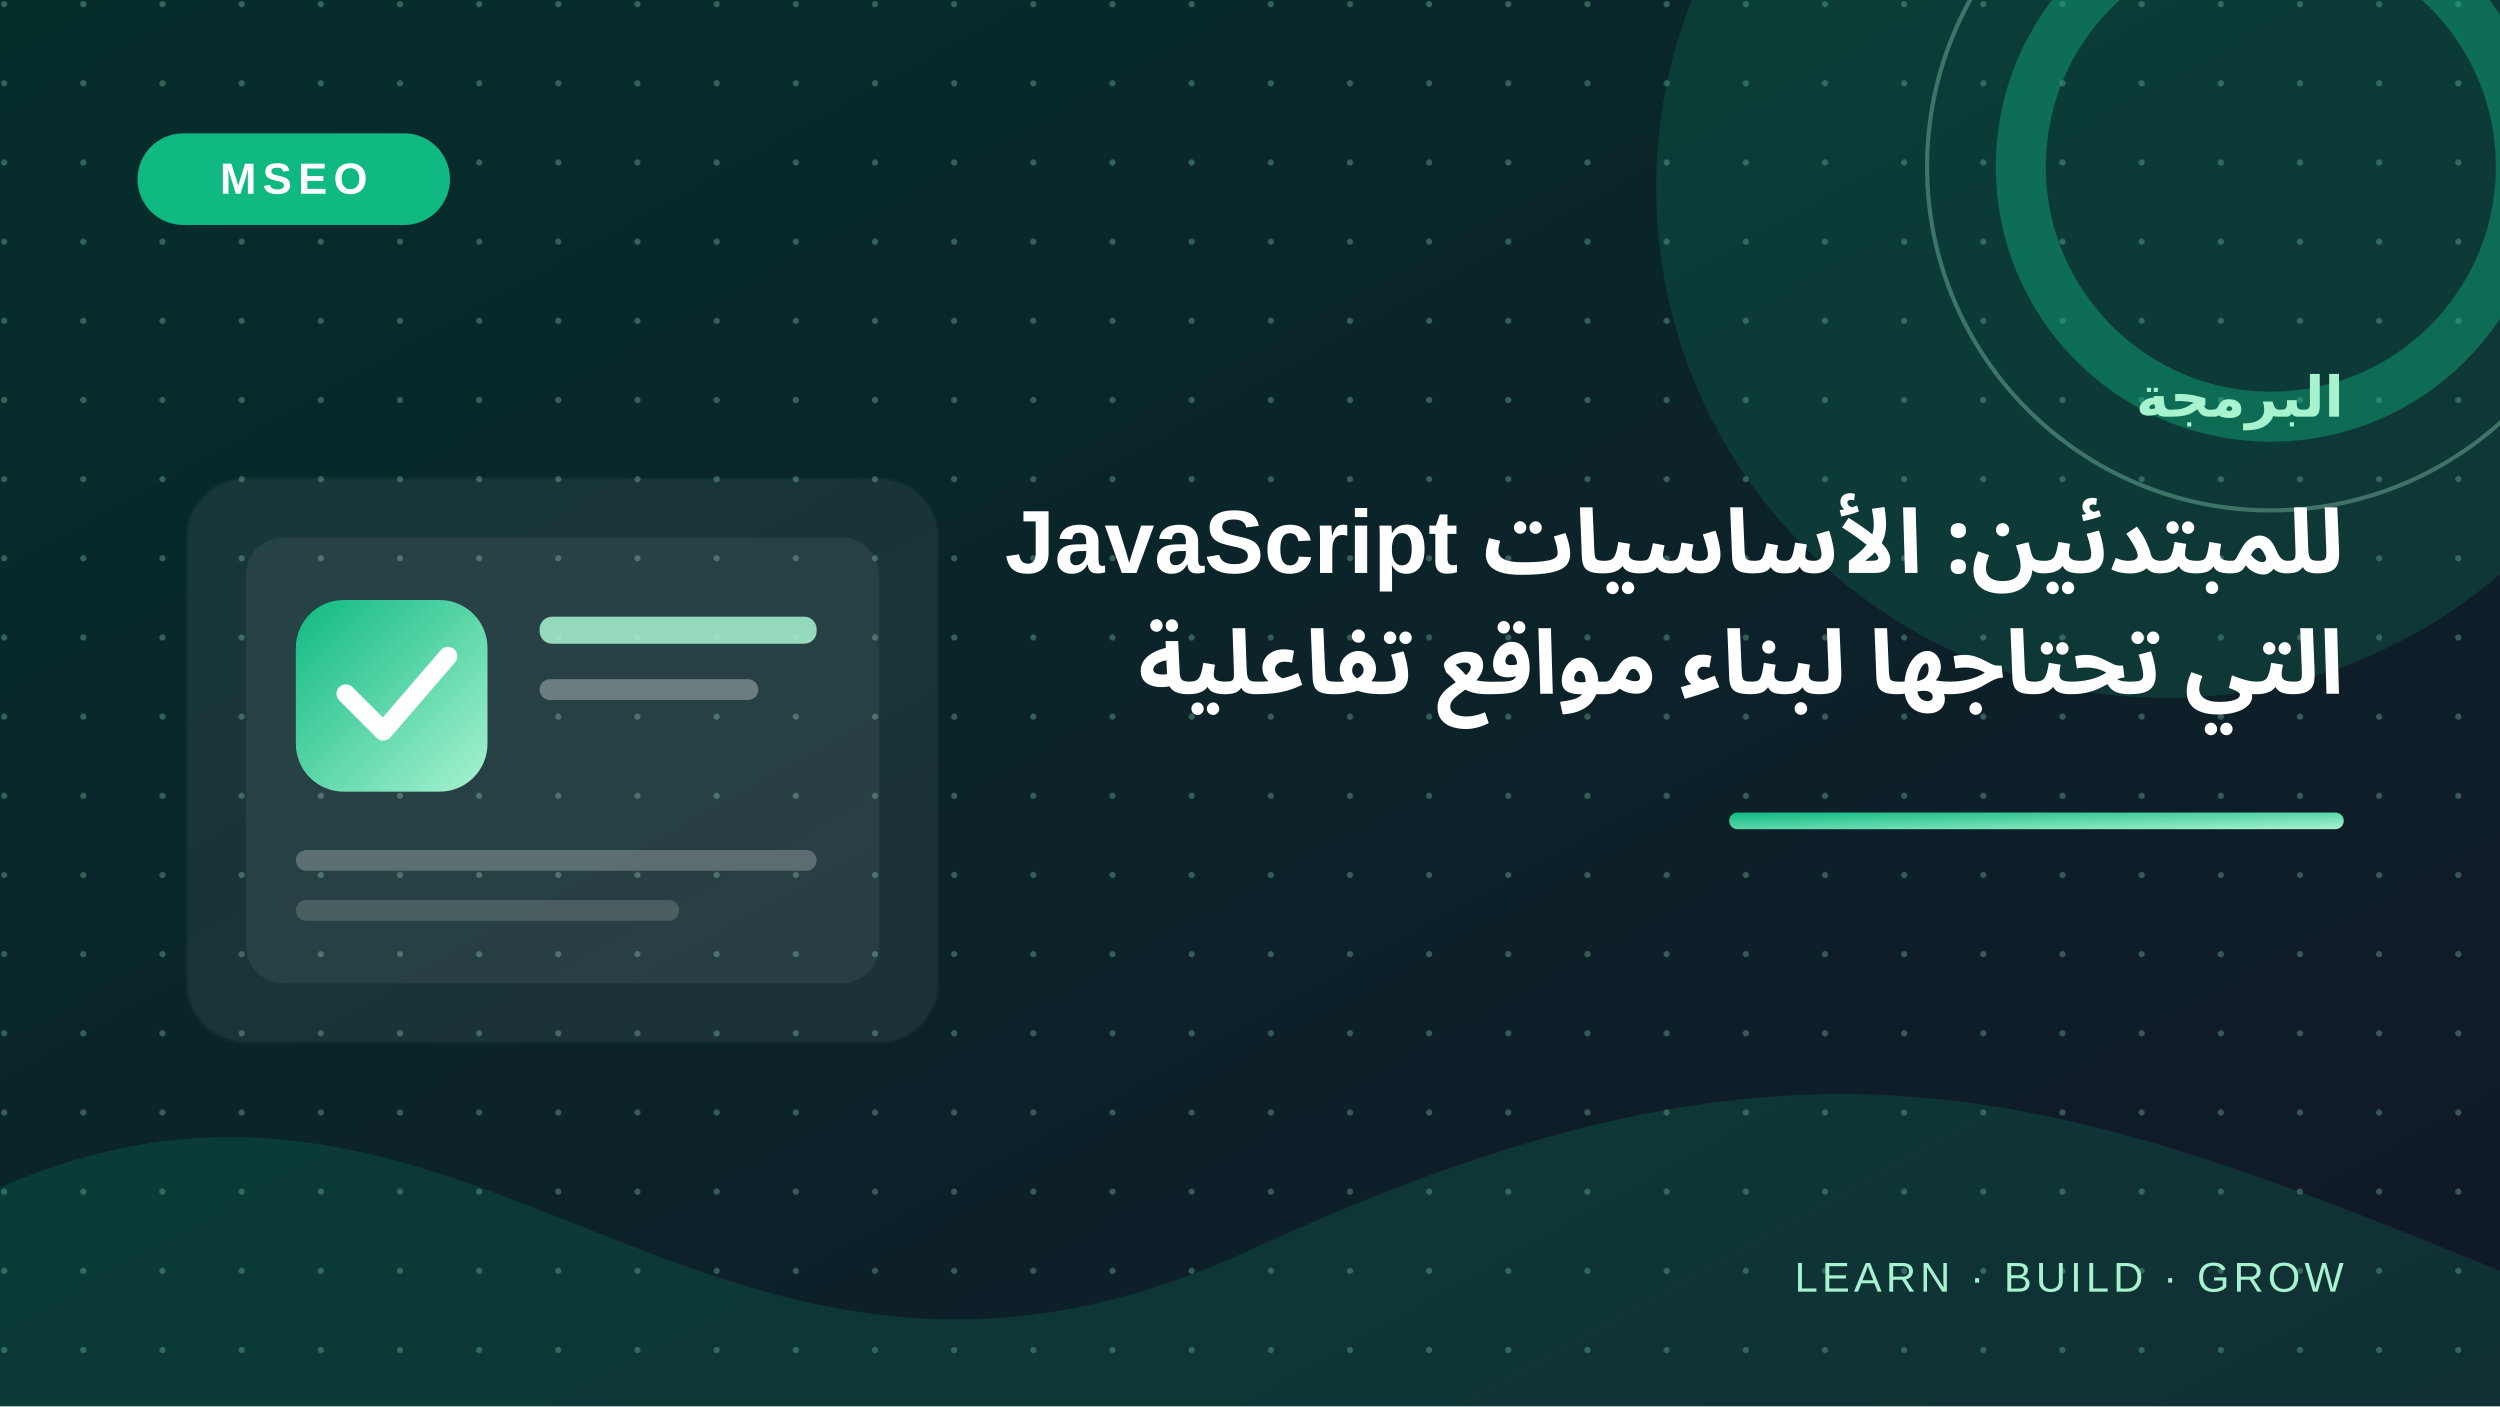
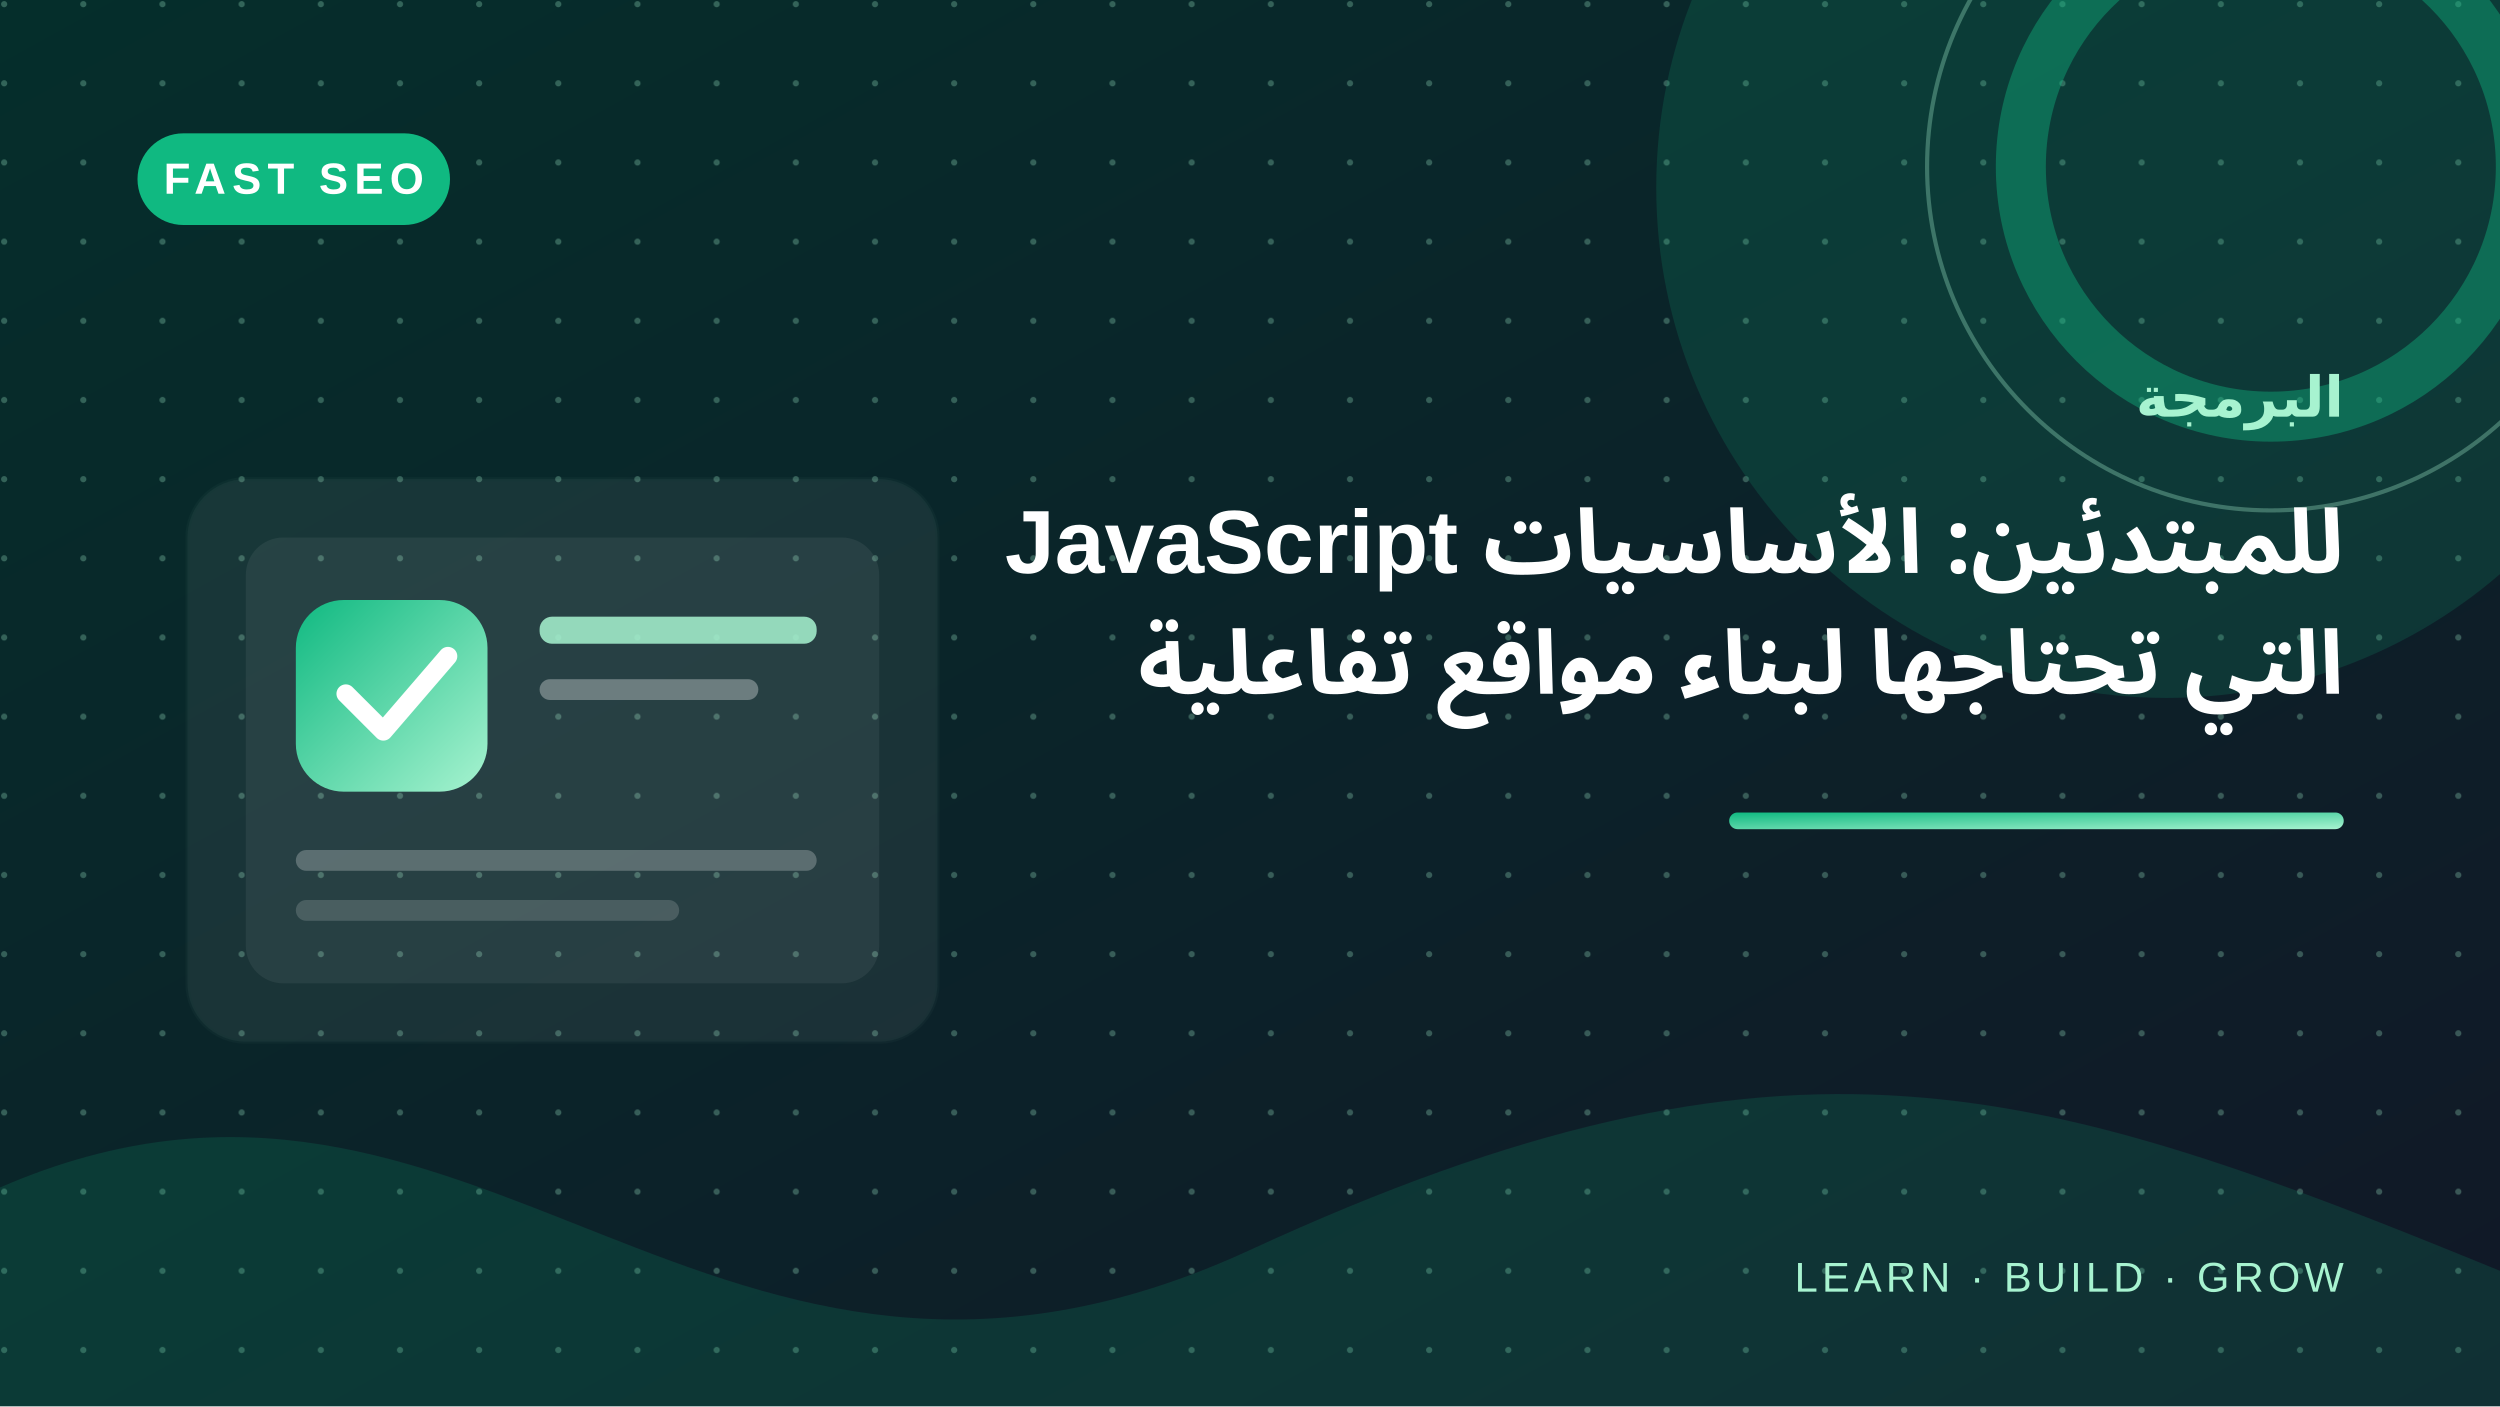
<svg xmlns="http://www.w3.org/2000/svg" width="1200" height="675" viewBox="0 0 1200 675" role="img" aria-labelledby="title desc">
  <defs>
    <linearGradient id="g" x1="0" y1="0" x2="1" y2="1">
      <stop stop-color="#052e2b" />
      <stop offset="1" stop-color="#111827" />
    </linearGradient>
    <linearGradient id="a" x1="0" y1="0" x2="1" y2="1">
      <stop stop-color="#10b981" />
      <stop offset="1" stop-color="#a7f3d0" />
    </linearGradient>
    <pattern id="p" width="38" height="38" patternUnits="userSpaceOnUse">
      <circle cx="2" cy="2" r="1.5" fill="#a7f3d0" opacity=".28" />
    </pattern>
  </defs>
  <rect width="1200" height="675" fill="url(#g)" />
  <rect width="1200" height="675" fill="url(#p)" />
  <circle cx="1040" cy="90" r="245" fill="#10b981" opacity=".16" />
  <circle cx="1090" cy="80" r="165" fill="none" stroke="#a7f3d0" stroke-width="2" opacity=".32" />
  <circle cx="1090" cy="80" r="120" fill="none" stroke="#10b981" stroke-width="24" opacity=".4" />
  <path d="M0 570 C230 470 340 720 600 600 S980 520 1200 610 L1200 675 L0 675Z" fill="#10b981" opacity=".15" />
  <rect x="66" y="64" width="150" height="44" rx="22" fill="#10b981" />
-   <text x="141" y="93" fill="#fff" text-anchor="middle" font-family="Arial,sans-serif" font-size="21" font-weight="800" letter-spacing="3">MSEO</text>
+   <text x="141" y="93" fill="#fff" text-anchor="middle" font-family="Arial,sans-serif" font-size="21" font-weight="800" letter-spacing="3">FAST SEO</text>
  <text x="1125" y="200" fill="#a7f3d0" text-anchor="end" font-family="Arial,sans-serif" font-size="27" font-weight="700">البرمجة</text>
  <text x="1125" y="275" fill="#fff" text-anchor="end" font-family="Noto Sans Arabic,Tahoma,Arial,sans-serif" font-size="43" font-weight="800">JavaScript للمبتدئين: الأساسيات</text>
  <text x="1125" y="333" fill="#fff" text-anchor="end" font-family="Noto Sans Arabic,Tahoma,Arial,sans-serif" font-size="43" font-weight="800">التي تحتاجها لبناء مواقع تفاعلية</text>
  <rect x="830" y="390" width="295" height="8" rx="4" fill="url(#a)" />
  <g transform="translate(90 230)">
    <rect x="0" y="0" width="360" height="270" rx="28" fill="#fff" opacity=".07" stroke="#a7f3d0" stroke-opacity=".42" stroke-width="2" />
    <rect x="28" y="28" width="304" height="214" rx="18" fill="#fff" opacity=".06" />
    <rect x="52" y="58" width="92" height="92" rx="23" fill="url(#a)" />
    <path d="M76 103l18 18 31-36" fill="none" stroke="#fff" stroke-width="9" stroke-linecap="round" stroke-linejoin="round" />
    <rect x="169" y="66" width="133" height="13" rx="6" fill="#a7f3d0" opacity=".85" />
    <rect x="169" y="96" width="105" height="10" rx="5" fill="#fff" opacity=".32" />
    <rect x="52" y="178" width="250" height="10" rx="5" fill="#fff" opacity=".24" />
    <rect x="52" y="202" width="184" height="10" rx="5" fill="#fff" opacity=".16" />
  </g>
  <text x="1125" y="620" fill="#a7f3d0" text-anchor="end" font-family="Arial,sans-serif" font-size="20" letter-spacing="2">LEARN · BUILD · GROW</text>
</svg>
